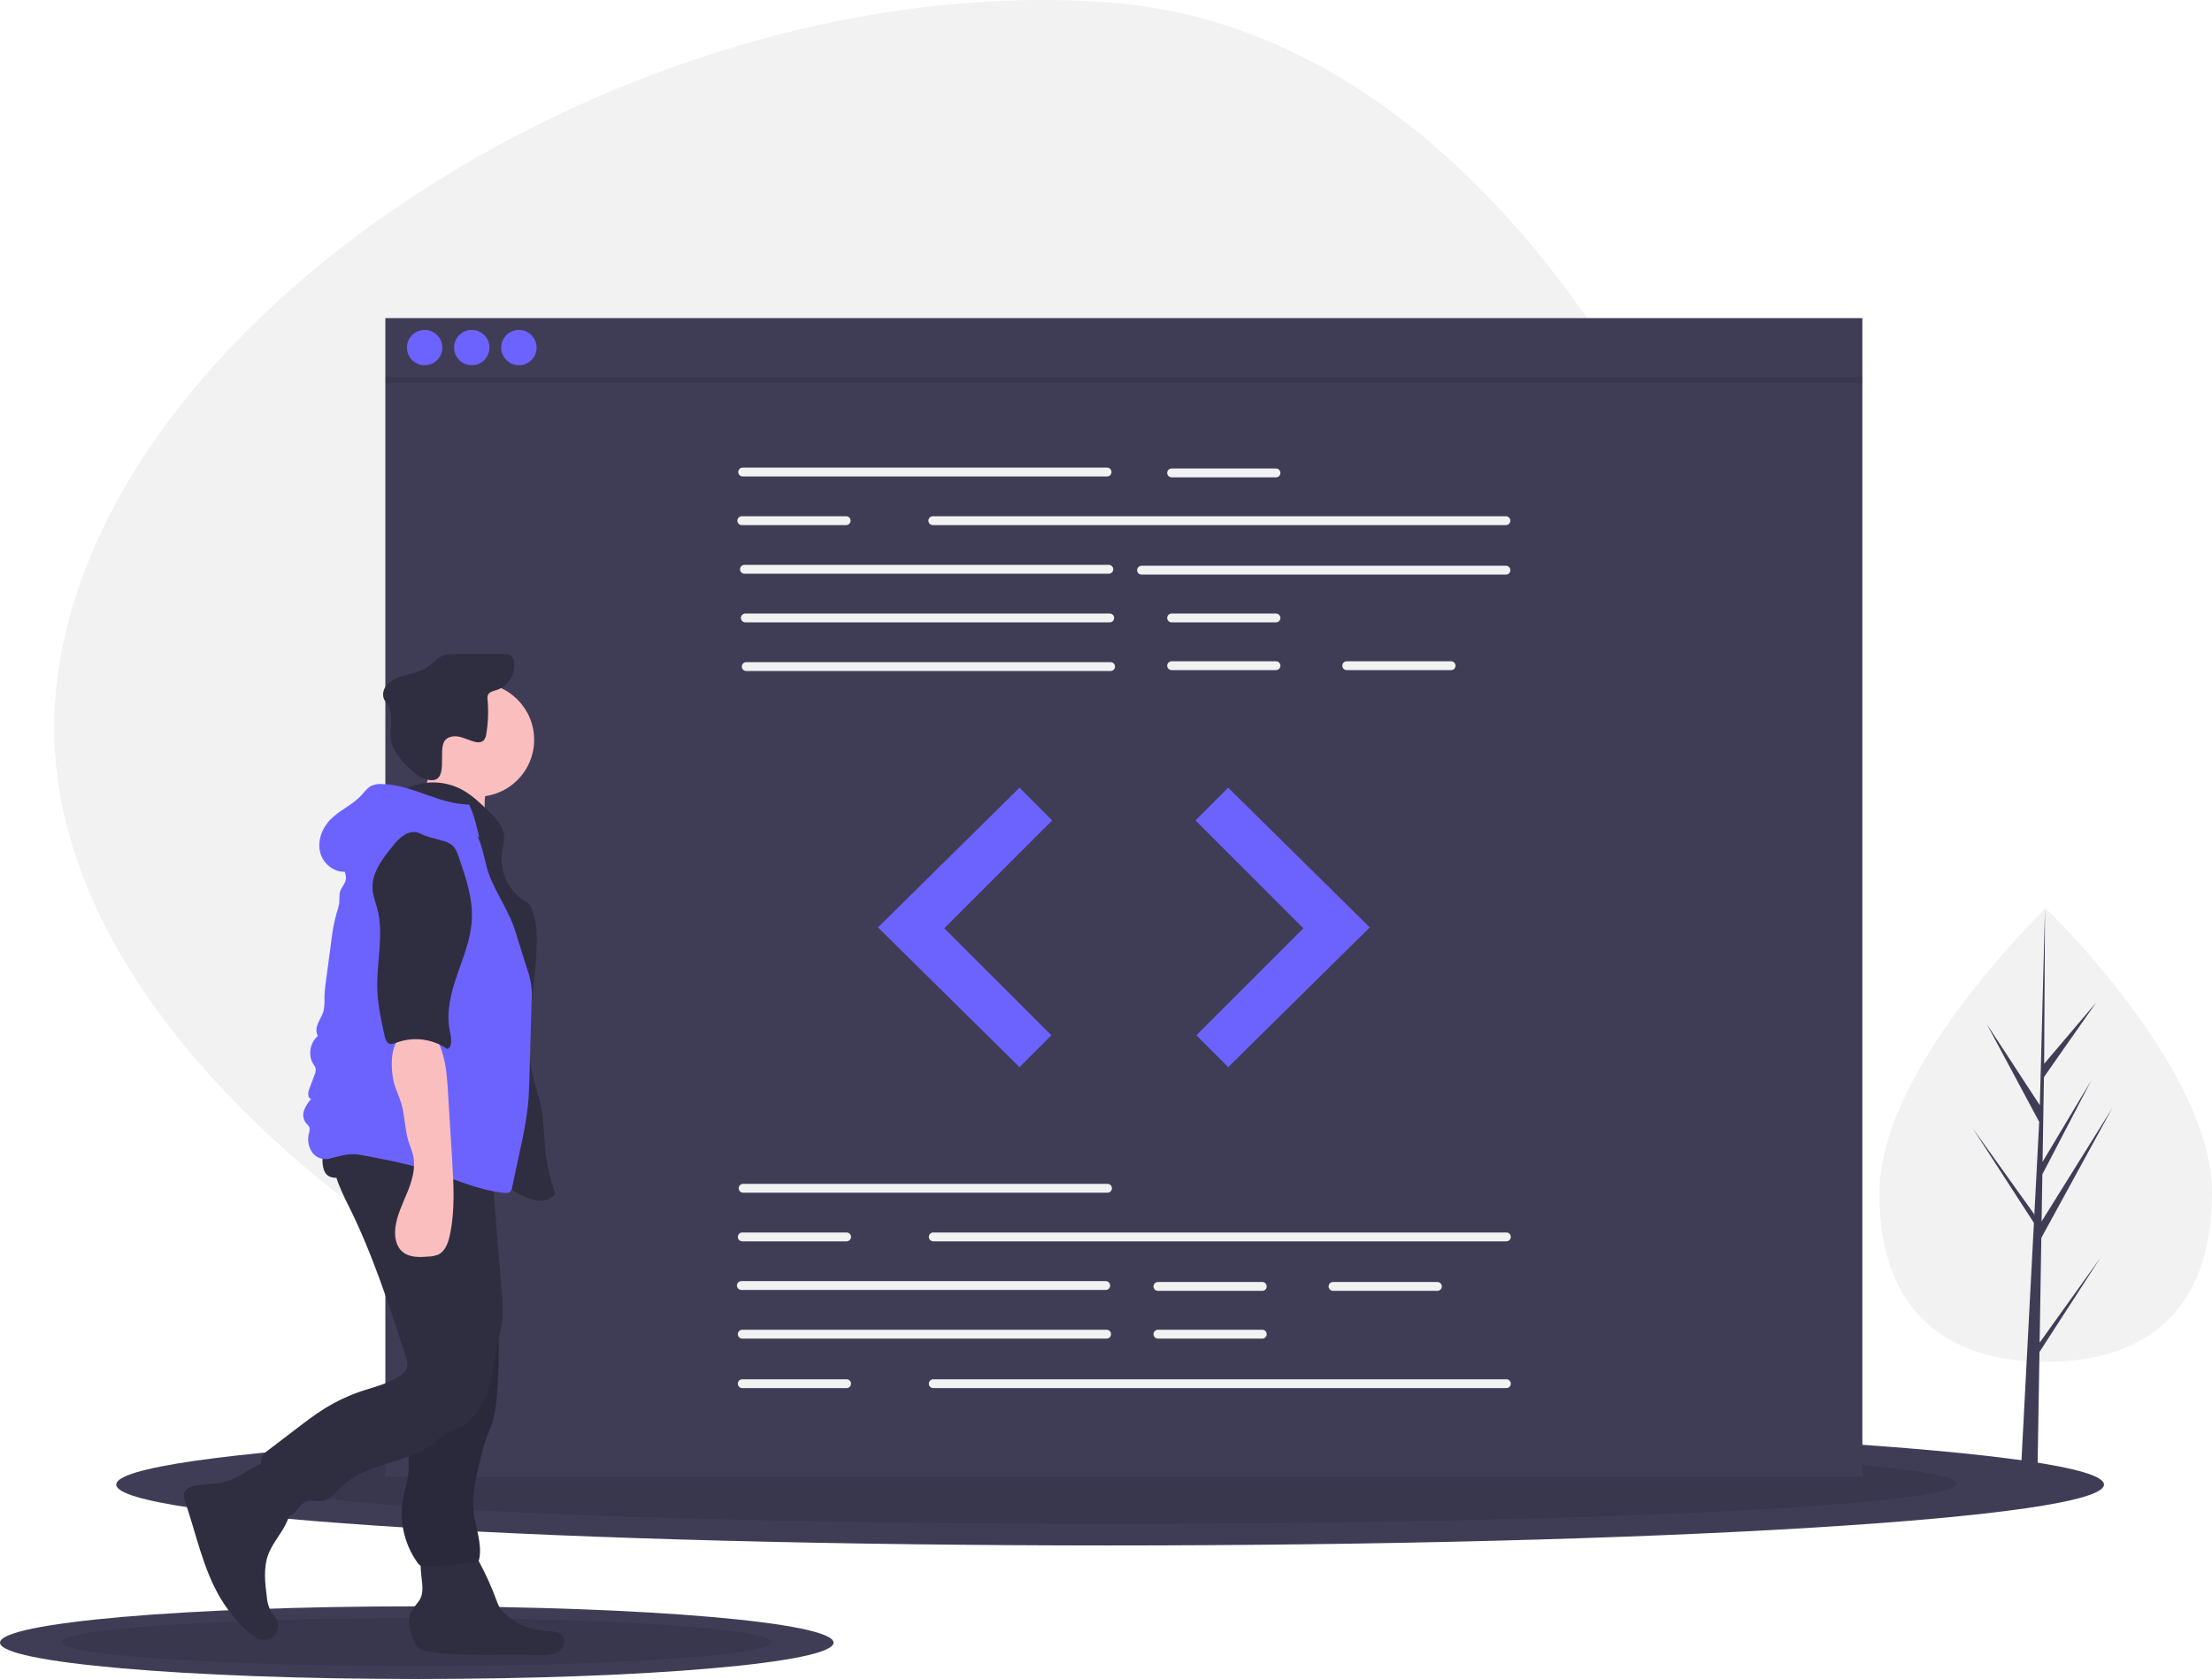
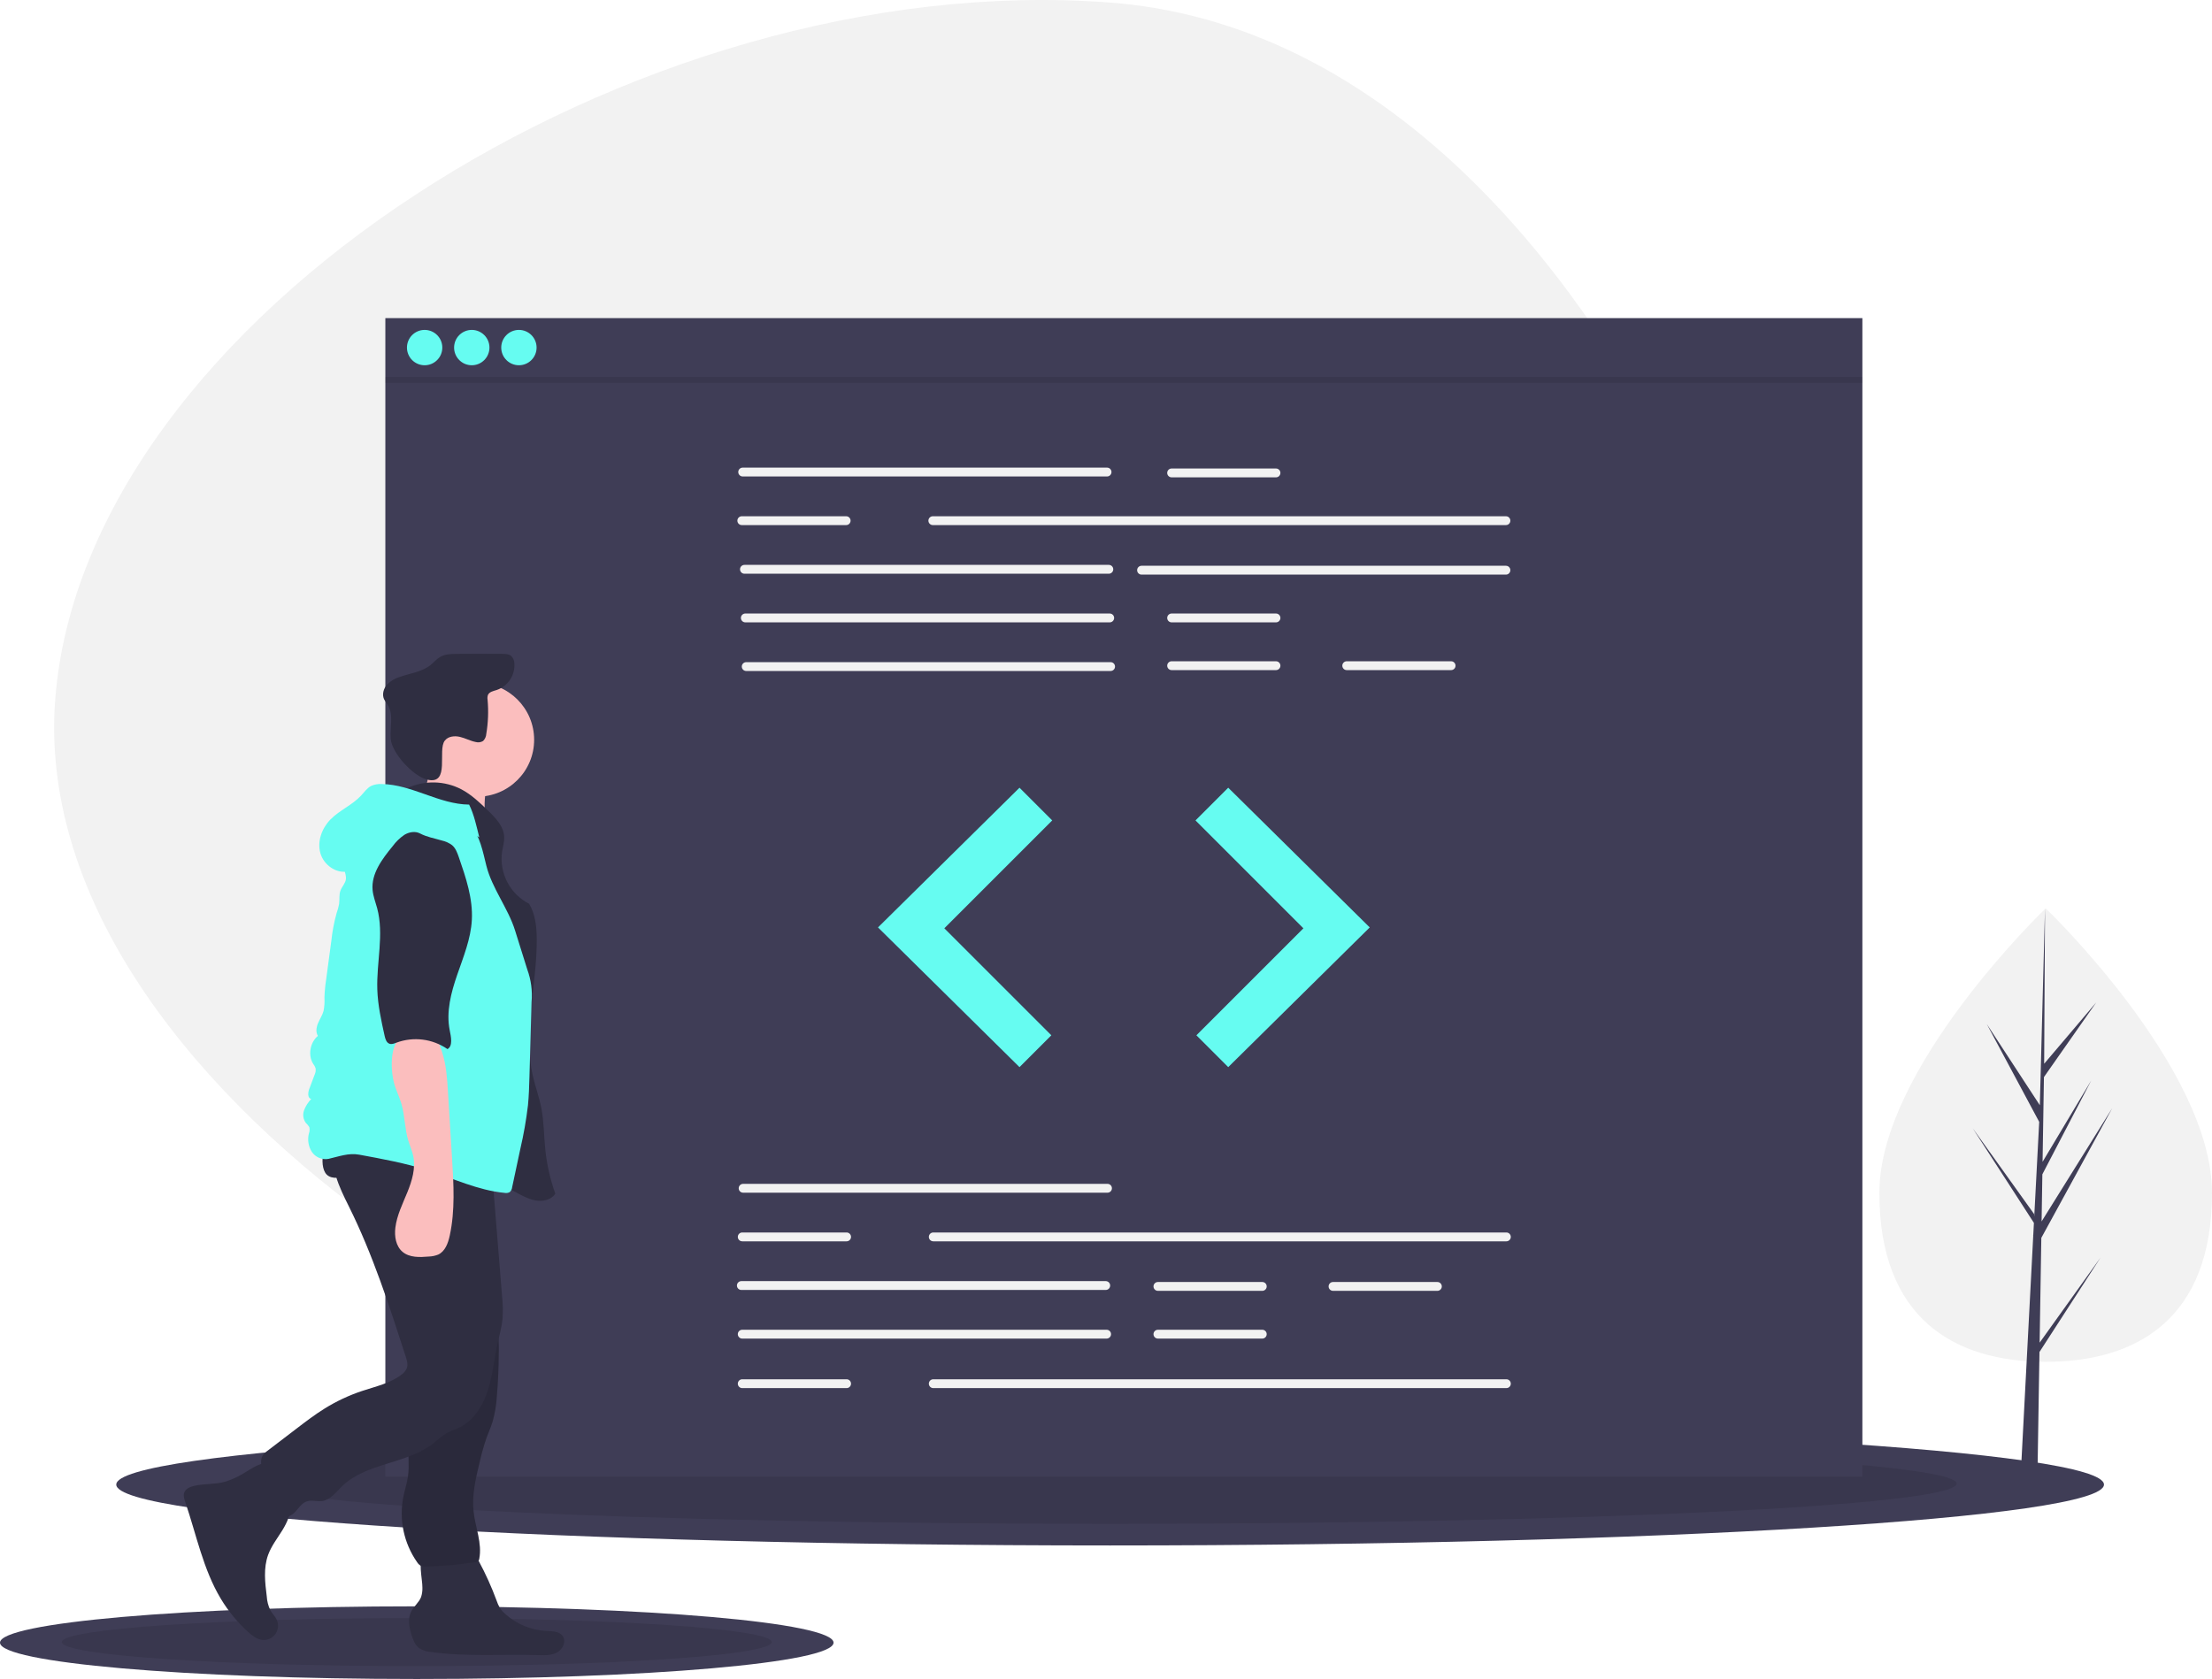
<svg xmlns="http://www.w3.org/2000/svg" id="a594ac37-6d44-4297-8862-1cbd9c01c0b7" data-name="Layer 1" width="1126.194" height="855" viewBox="0 0 1126.194 855">
  <path d="M581.768,778.438C339.369,759.991,50.297,572.172,65.014,378.781S359.7,5.358,602.099,23.805,984.031,403.667,969.314,597.058,824.166,796.885,581.768,778.438Z" transform="translate(-36.90323 -22.5)" fill="#f2f2f2" />
  <ellipse cx="565.194" cy="756" rx="506" ry="31" fill="#3f3d56" />
  <ellipse cx="565.194" cy="755.5" rx="431" ry="20.5" opacity="0.1" />
  <ellipse cx="212.194" cy="836.5" rx="212.194" ry="18.5" fill="#3f3d56" />
  <ellipse cx="212.194" cy="836.202" rx="180.742" ry="12.234" opacity="0.1" />
  <rect x="196.194" y="162" width="752" height="590" fill="#3f3d56" />
  <path d="M600.541,265.129H415.024a2.251,2.251,0,1,1,0-4.503H600.541a2.251,2.251,0,0,1,0,4.503Z" transform="translate(-36.90323 -22.5)" fill="#f2f2f2" />
  <path d="M803.62,289.895H511.835a2.251,2.251,0,0,1,0-4.503H803.62a2.251,2.251,0,1,1,0,4.503Z" transform="translate(-36.90323 -22.5)" fill="#f2f2f2" />
  <path d="M601.442,314.661H415.924a2.251,2.251,0,1,1,0-4.503H601.442a2.251,2.251,0,1,1,0,4.503Z" transform="translate(-36.90323 -22.5)" fill="#f2f2f2" />
  <path d="M803.62,315.111H618.102a2.251,2.251,0,0,1,0-4.503H803.62a2.251,2.251,0,1,1,0,4.503Z" transform="translate(-36.90323 -22.5)" fill="#f2f2f2" />
  <path d="M601.892,339.426H416.374a2.251,2.251,0,0,1,0-4.503H601.892a2.251,2.251,0,1,1,0,4.503Z" transform="translate(-36.90323 -22.5)" fill="#f2f2f2" />
  <path d="M602.342,364.192H416.825a2.251,2.251,0,0,1,0-4.503H602.342a2.251,2.251,0,1,1,0,4.503Z" transform="translate(-36.90323 -22.5)" fill="#f2f2f2" />
  <path d="M686.546,265.579H633.412a2.251,2.251,0,0,1,0-4.503h53.134a2.251,2.251,0,1,1,0,4.503Z" transform="translate(-36.90323 -22.5)" fill="#f2f2f2" />
  <path d="M686.546,339.426H633.412a2.251,2.251,0,0,1,0-4.503h53.134a2.251,2.251,0,1,1,0,4.503Z" transform="translate(-36.90323 -22.5)" fill="#f2f2f2" />
  <path d="M686.546,363.742H633.412a2.251,2.251,0,1,1,0-4.503h53.134a2.251,2.251,0,1,1,0,4.503Z" transform="translate(-36.90323 -22.5)" fill="#f2f2f2" />
  <path d="M775.702,363.742H722.569a2.251,2.251,0,0,1,0-4.503h53.134a2.251,2.251,0,1,1,0,4.503Z" transform="translate(-36.90323 -22.5)" fill="#f2f2f2" />
  <path d="M467.707,289.895H414.573a2.251,2.251,0,0,1,0-4.503h53.134a2.251,2.251,0,0,1,0,4.503Z" transform="translate(-36.90323 -22.5)" fill="#f2f2f2" />
  <path d="M600.766,629.861H415.249a2.251,2.251,0,0,1,0-4.503H600.766a2.251,2.251,0,0,1,0,4.503Z" transform="translate(-36.90323 -22.5)" fill="#f2f2f2" />
  <path d="M599.866,679.392H414.348a2.251,2.251,0,1,1,0-4.503H599.866a2.251,2.251,0,0,1,0,4.503Z" transform="translate(-36.90323 -22.5)" fill="#f2f2f2" />
  <path d="M600.316,704.158H414.798a2.251,2.251,0,1,1,0-4.503H600.316a2.251,2.251,0,1,1,0,4.503Z" transform="translate(-36.90323 -22.5)" fill="#f2f2f2" />
  <path d="M679.566,679.842H626.433a2.251,2.251,0,0,1,0-4.503h53.134a2.251,2.251,0,0,1,0,4.503Z" transform="translate(-36.90323 -22.5)" fill="#f2f2f2" />
  <path d="M679.566,704.158H626.433a2.251,2.251,0,0,1,0-4.503h53.134a2.251,2.251,0,1,1,0,4.503Z" transform="translate(-36.90323 -22.5)" fill="#f2f2f2" />
  <path d="M768.723,679.842H715.589a2.251,2.251,0,1,1,0-4.503h53.134a2.251,2.251,0,0,1,0,4.503Z" transform="translate(-36.90323 -22.5)" fill="#f2f2f2" />
  <path d="M803.845,654.626H512.06a2.251,2.251,0,0,1,0-4.503H803.845a2.251,2.251,0,0,1,0,4.503Z" transform="translate(-36.90323 -22.5)" fill="#f2f2f2" />
  <path d="M467.932,654.626H414.798a2.251,2.251,0,0,1,0-4.503H467.932a2.251,2.251,0,0,1,0,4.503Z" transform="translate(-36.90323 -22.5)" fill="#f2f2f2" />
  <path d="M803.845,729.374H512.06a2.251,2.251,0,1,1,0-4.503H803.845a2.251,2.251,0,0,1,0,4.503Z" transform="translate(-36.90323 -22.5)" fill="#f2f2f2" />
  <path d="M467.932,729.374H414.798a2.251,2.251,0,1,1,0-4.503H467.932a2.251,2.251,0,1,1,0,4.503Z" transform="translate(-36.90323 -22.5)" fill="#f2f2f2" />
-   <polygon points="519.06 401.13 447.014 472.275 519.06 543.42 535.27 527.21 480.786 472.725 535.72 417.79 519.06 401.13" fill="#6c63ff" />
-   <polygon points="625.327 401.13 697.373 472.275 625.327 543.42 609.117 527.21 663.602 472.725 608.667 417.79 625.327 401.13" fill="#6c63ff" />
-   <circle cx="216.194" cy="177" r="9" fill="#6c63ff" />
-   <circle cx="240.194" cy="177" r="9" fill="#6c63ff" />
-   <circle cx="264.194" cy="177" r="9" fill="#6c63ff" />
+   <polygon points="519.06 401.13 447.014 472.275 519.06 543.42 535.27 527.21 480.786 472.725 535.72 417.79 519.06 401.13" fill="#66fcf1" />
+   <polygon points="625.327 401.13 697.373 472.275 625.327 543.42 609.117 527.21 663.602 472.725 608.667 417.79 625.327 401.13" fill="#66fcf1" />
+   <circle cx="216.194" cy="177" r="9" fill="#66fcf1" />
+   <circle cx="240.194" cy="177" r="9" fill="#66fcf1" />
+   <circle cx="264.194" cy="177" r="9" fill="#66fcf1" />
  <rect x="196.194" y="192" width="752" height="3" opacity="0.1" />
  <path d="M1163.097,629.954c0,63.771-37.911,86.038-84.676,86.038s-84.676-22.266-84.676-86.038,84.676-144.898,84.676-144.898S1163.097,566.182,1163.097,629.954Z" transform="translate(-36.90323 -22.5)" fill="#f2f2f2" />
  <polygon points="1038.433 683.736 1039.3 630.365 1075.391 564.338 1039.436 621.993 1039.826 597.995 1064.699 550.226 1039.929 591.645 1039.929 591.645 1040.63 548.484 1067.265 510.453 1040.74 541.697 1041.178 462.556 1038.425 567.325 1038.651 563.003 1011.571 521.552 1038.217 571.3 1035.694 619.503 1035.619 618.223 1004.4 574.602 1035.524 622.743 1035.209 628.771 1035.152 628.862 1035.178 629.357 1028.776 751.653 1037.329 751.653 1038.355 688.485 1069.404 640.461 1038.433 683.736" fill="#3f3d56" />
  <path d="M159.525,773.591a43.126,43.126,0,0,1-8.178,3.503c-5.079,1.387-10.507.878-15.637,2.063-2.1.485-4.386,1.499-5.054,3.549-.49,1.503.043,3.127.553,4.623,5.669,16.62,9.085,34.266,18.125,49.321a74.641,74.641,0,0,0,13.993,16.988c2.055,1.852,4.384,3.664,7.135,3.955a7.248,7.248,0,0,0,7.371-10.182c-.811-1.801-2.317-3.196-3.289-4.916a18.757,18.757,0,0,1-1.819-6.991c-.893-7.108-1.754-14.538.709-21.265,1.652-4.512,4.682-8.359,7.206-12.447s4.622-8.772,4.06-13.544c-.383-3.257-1.972-6.237-3.65-9.054-1.681-2.823-5.005-10.408-8.383-11.35C169.16,766.864,162.583,772.024,159.525,773.591Z" transform="translate(-36.90323 -22.5)" fill="#2f2e41" />
  <path d="M251.96,831a14.019,14.019,0,0,1-.663,4.745c-1.058,2.793-3.681,4.706-5.036,7.367-1.885,3.701-1.031,8.174.218,12.135.783,2.483,1.81,5.067,3.912,6.603a12.893,12.893,0,0,0,5.954,1.907c18.036,2.496,36.358,1.064,54.559,1.587,3.317.095,6.829.211,9.725-1.41s4.686-5.697,2.717-8.368c-1.769-2.399-5.265-2.376-8.242-2.518a33.912,33.912,0,0,1-20.913-8.615,15.112,15.112,0,0,1-2.933-3.377,20.753,20.753,0,0,1-1.534-3.518,156.799,156.799,0,0,0-9.084-20.119c-.979-1.815-2.087-3.705-3.906-4.676a10.323,10.323,0,0,0-4.239-.926c-4.536-.294-16.283-1.838-19.791,1.69C249.461,816.768,252.032,826.86,251.96,831Z" transform="translate(-36.90323 -22.5)" fill="#2f2e41" />
  <circle cx="242.971" cy="376.72" r="28.975" fill="#fbbebe" />
  <path d="M253.709,423.146c-1.723,4.614-4.647,8.947-8.9,11.43l40.075,8.175a42.453,42.453,0,0,1-.562-17.869,10.3,10.3,0,0,0,.24-4.409c-.754-2.907-4.026-4.307-6.955-4.974-7.314-1.667-13.782-2.561-20.579-5.792C254.95,413.263,255.241,419.045,253.709,423.146Z" transform="translate(-36.90323 -22.5)" fill="#fbbebe" />
  <path d="M244.474,423.727a31.338,31.338,0,0,1,27.313.714c5.138,2.707,9.392,6.794,13.572,10.826,3.853,3.717,7.962,7.972,8.236,13.319.132,2.59-.676,5.123-1.084,7.684a25.766,25.766,0,0,0,13.78,26.469c3.184,5.303,3.841,11.729,3.889,17.914.185,23.436-7.209,47.161-1.93,69.995,1.239,5.361,3.162,10.554,4.232,15.951,1.387,6.991,1.318,14.18,2.044,21.27a95.266,95.266,0,0,0,5.113,22.495c-1.744,2.774-5.374,3.837-8.642,3.613s-6.325-1.643-9.242-3.136c-14.123-7.227-27.059-16.757-41.687-22.9-9.678-4.064-19.987-6.595-29.376-11.288s-18.12-12.142-20.99-22.238c-1.241-4.365-1.318-8.965-1.385-13.503-.285-19.114-.55-38.436,3.61-57.094,3.669-16.454,10.741-32.194,12.284-48.981.502-5.464.513-11.314,3.566-15.873C232.091,432.52,241.409,430.851,244.474,423.727Z" transform="translate(-36.90323 -22.5)" fill="#2f2e41" />
  <path d="M263.395,399.629c1.707-2.227,5-2.531,7.728-1.872s5.243,2.064,7.997,2.599a4.675,4.675,0,0,0,3.743-.526,5.444,5.444,0,0,0,1.615-3.57,68.163,68.163,0,0,0,.671-17.38,5.147,5.147,0,0,1,.159-2.437c.682-1.643,2.763-2.035,4.462-2.562a13.316,13.316,0,0,0,9.013-13.633,5.421,5.421,0,0,0-1.657-3.741c-1.175-.958-2.82-1.016-4.336-1.029q-11.683-.094-23.367.006c-2.883.025-5.91.096-8.409,1.533-1.848,1.063-3.222,2.773-4.88,4.112-4.326,3.491-10.178,4.201-15.441,5.991a15.308,15.308,0,0,0-6.768,4.036c-1.75,2-2.592,4.973-1.493,7.393a26.252,26.252,0,0,0,1.887,2.904c3.105,4.964,1.038,11.403,1.501,17.24.579,7.288,11.365,19.112,18.679,20.836C266.308,422.311,259.486,404.414,263.395,399.629Z" transform="translate(-36.90323 -22.5)" fill="#2f2e41" />
  <path d="M247.037,719.183c.745,5.322,1.701,10.662,1.445,16.029-.357,7.494-3.059,14.714-3.559,22.199-.373,5.591.49,11.242-.287,16.791-.497,3.553-1.656,6.978-2.373,10.494a43.395,43.395,0,0,0,6.973,33.265,5.448,5.448,0,0,0,2.023,1.961,5.714,5.714,0,0,0,2.508.332,179.947,179.947,0,0,0,25.17-2.287,2.414,2.414,0,0,0,1.616-.713,2.266,2.266,0,0,0,.351-.954c1.544-7.936-1.977-15.893-2.872-23.928-.956-8.58,1.103-17.177,3.146-25.565a113.548,113.548,0,0,1,3.467-12.228c.988-2.697,2.181-5.321,3.037-8.063a61.46,61.46,0,0,0,2.202-13.203q.892-10.575.945-21.199a88.958,88.958,0,0,0-1.665-20.01c-1.878-8.338-5.724-16.081-9.536-23.73a15.029,15.029,0,0,0-5.618,2.67,125.38,125.38,0,0,1-15.35,8.481c-3.567,1.657-10.522,2.833-12.786,6.286-2.232,3.405-.792,10.351-.621,14.106Q245.694,709.584,247.037,719.183Z" transform="translate(-36.90323 -22.5)" fill="#2f2e41" />
  <path d="M247.037,719.183c.745,5.322,1.701,10.662,1.445,16.029-.357,7.494-3.059,14.714-3.559,22.199-.373,5.591.49,11.242-.287,16.791-.497,3.553-1.656,6.978-2.373,10.494a43.395,43.395,0,0,0,6.973,33.265,5.448,5.448,0,0,0,2.023,1.961,5.714,5.714,0,0,0,2.508.332,179.947,179.947,0,0,0,25.17-2.287,2.414,2.414,0,0,0,1.616-.713,2.266,2.266,0,0,0,.351-.954c1.544-7.936-1.977-15.893-2.872-23.928-.956-8.58,1.103-17.177,3.146-25.565a113.548,113.548,0,0,1,3.467-12.228c.988-2.697,2.181-5.321,3.037-8.063a61.46,61.46,0,0,0,2.202-13.203q.892-10.575.945-21.199a88.958,88.958,0,0,0-1.665-20.01c-1.878-8.338-5.724-16.081-9.536-23.73a15.029,15.029,0,0,0-5.618,2.67,125.38,125.38,0,0,1-15.35,8.481c-3.567,1.657-10.522,2.833-12.786,6.286-2.232,3.405-.792,10.351-.621,14.106Q245.694,709.584,247.037,719.183Z" transform="translate(-36.90323 -22.5)" opacity="0.1" />
  <path d="M207.864,605.518c-3.848,10.359,1.808,21.554,6.722,31.452,12.106,24.386,20.513,50.407,28.874,76.317.626,1.941,1.252,4.058.554,5.974a7.825,7.825,0,0,1-2.822,3.347c-5.765,4.379-13.107,5.939-19.975,8.23a90.184,90.184,0,0,0-18.943,8.88c-4.977,3.084-9.639,6.644-14.292,10.197l-14.812,11.312a9.903,9.903,0,0,0-2.476,2.397c-1.429,2.241-.843,5.167-.132,7.728a131.432,131.432,0,0,0,7.252,19.792,6.911,6.911,0,0,0,2.63,3.447c2.312,1.242,5.14-.405,6.905-2.347s3.292-4.359,5.781-5.193c2.486-.833,5.222.176,7.818-.189,4.199-.589,6.986-4.457,10.013-7.426,12.365-12.131,33.01-11.251,46.612-21.977a59.228,59.228,0,0,1,6.231-4.868c2.3-1.359,4.907-2.105,7.293-3.307,7.257-3.654,11.819-11.209,14.262-18.957s3.141-15.928,4.897-23.861c.908-4.101,2.103-8.158,2.507-12.338a66.094,66.094,0,0,0-.253-11.666L287.604,621.748c-.4-4.943-.8-9.892-1.576-14.791-14.577.521-29.143,1.108-43.728,1.28C230.695,608.374,218.876,609.186,207.864,605.518Z" transform="translate(-36.90323 -22.5)" fill="#2f2e41" />
  <path d="M202.506,619.721c1.977,3.18,6.79,3.114,10.104,1.371s5.889-4.673,9.211-6.401c4.464-2.323,9.746-2.235,14.776-2.093,7.964.225,16.025.464,23.687,2.647,7.925,2.257,15.64,6.603,23.834,5.736,1.426-.151,2.985-.56,3.761-1.766a5.544,5.544,0,0,0,.62-2.836l.268-7.159a6.464,6.464,0,0,0-.57-3.625,6.082,6.082,0,0,0-2.716-2.079c-11.663-5.646-24.965-6.697-37.915-7.141q-9.875-.338-19.757-.278c-5.591.034-12.303-.775-17.739.719C202.774,598.82,198.805,613.769,202.506,619.721Z" transform="translate(-36.90323 -22.5)" fill="#2f2e41" />
-   <path d="M275.742,432.226c-15.282-.135-29.131-10.223-44.412-10.468a11.514,11.514,0,0,0-5.393.93c-2.129,1.073-3.529,3.147-5.147,4.898-4.518,4.893-11.061,7.505-15.703,12.281-4.352,4.478-6.773,11.15-5.055,17.153s8.204,10.608,14.279,9.165A36.801,36.801,0,0,1,228.65,446.706a72.887,72.887,0,0,1,11.205-5.882c6.868-3.112,14.548-6.283,21.718-3.95a30.638,30.638,0,0,1,7.409,4.04l11.954,8.03C279.543,443.45,278.29,437.288,275.742,432.226Z" transform="translate(-36.90323 -22.5)" fill="#6c63ff" />
-   <path d="M212.552,460.874c-2.029,2.532.894,6.2.447,9.413-.297,2.135-2.054,3.765-2.786,5.793-.758,2.1-.356,4.427-.643,6.641a28.489,28.489,0,0,1-1.275,4.73,84.975,84.975,0,0,0-2.686,14.026l-2.675,19.976a75.681,75.681,0,0,0-.846,9.078,27.107,27.107,0,0,1-.452,6.787c-.592,2.183-1.904,4.093-2.786,6.175s-1.291,4.602-.099,6.524c-3.991,3.325-5.178,9.854-2.387,14.235a7.899,7.899,0,0,1,1.23,2.265,5.82,5.82,0,0,1-.542,3.34l-2.705,7.207c-.692,1.845-.911,4.653,1.014,5.074a17.006,17.006,0,0,0-3.651,5.767,6.866,6.866,0,0,0,.972,6.506,8.289,8.289,0,0,1,1.694,2.056,5.473,5.473,0,0,1-.196,3.243,11.906,11.906,0,0,0,1.473,9.333,8.371,8.371,0,0,0,8.418,3.609c5.41-1.22,10.272-3.147,15.728-2.146,11.746,2.155,23.53,4.32,34.906,7.952,12.984,4.145,25.556,10.224,39.126,11.5a3.798,3.798,0,0,0,2.617-.407,3.931,3.931,0,0,0,1.21-2.488q2.097-9.832,4.194-19.665a202.363,202.363,0,0,0,3.855-22.028c.477-4.781.614-9.589.749-14.392l1.081-38.231a38.197,38.197,0,0,0-2.2-16.62l-6.217-19.848c-3.548-11.327-11.688-21.371-14.586-32.882-1.834-7.285-3.189-15.103-8.108-20.781-7.012-8.095-19.145-9.354-29.764-7.962-4.797.629-9.636,1.714-13.785,4.202-4.798,2.877-8.333,7.409-11.753,11.836C218.305,454.343,215.436,457.276,212.552,460.874Z" transform="translate(-36.90323 -22.5)" fill="#6c63ff" />
+   <path d="M275.742,432.226c-15.282-.135-29.131-10.223-44.412-10.468a11.514,11.514,0,0,0-5.393.93c-2.129,1.073-3.529,3.147-5.147,4.898-4.518,4.893-11.061,7.505-15.703,12.281-4.352,4.478-6.773,11.15-5.055,17.153s8.204,10.608,14.279,9.165A36.801,36.801,0,0,1,228.65,446.706a72.887,72.887,0,0,1,11.205-5.882c6.868-3.112,14.548-6.283,21.718-3.95a30.638,30.638,0,0,1,7.409,4.04l11.954,8.03C279.543,443.45,278.29,437.288,275.742,432.226Z" transform="translate(-36.90323 -22.5)" fill="#66fcf1" />
+   <path d="M212.552,460.874c-2.029,2.532.894,6.2.447,9.413-.297,2.135-2.054,3.765-2.786,5.793-.758,2.1-.356,4.427-.643,6.641a28.489,28.489,0,0,1-1.275,4.73,84.975,84.975,0,0,0-2.686,14.026l-2.675,19.976a75.681,75.681,0,0,0-.846,9.078,27.107,27.107,0,0,1-.452,6.787c-.592,2.183-1.904,4.093-2.786,6.175s-1.291,4.602-.099,6.524c-3.991,3.325-5.178,9.854-2.387,14.235a7.899,7.899,0,0,1,1.23,2.265,5.82,5.82,0,0,1-.542,3.34l-2.705,7.207c-.692,1.845-.911,4.653,1.014,5.074a17.006,17.006,0,0,0-3.651,5.767,6.866,6.866,0,0,0,.972,6.506,8.289,8.289,0,0,1,1.694,2.056,5.473,5.473,0,0,1-.196,3.243,11.906,11.906,0,0,0,1.473,9.333,8.371,8.371,0,0,0,8.418,3.609c5.41-1.22,10.272-3.147,15.728-2.146,11.746,2.155,23.53,4.32,34.906,7.952,12.984,4.145,25.556,10.224,39.126,11.5a3.798,3.798,0,0,0,2.617-.407,3.931,3.931,0,0,0,1.21-2.488q2.097-9.832,4.194-19.665a202.363,202.363,0,0,0,3.855-22.028c.477-4.781.614-9.589.749-14.392l1.081-38.231a38.197,38.197,0,0,0-2.2-16.62l-6.217-19.848c-3.548-11.327-11.688-21.371-14.586-32.882-1.834-7.285-3.189-15.103-8.108-20.781-7.012-8.095-19.145-9.354-29.764-7.962-4.797.629-9.636,1.714-13.785,4.202-4.798,2.877-8.333,7.409-11.753,11.836C218.305,454.343,215.436,457.276,212.552,460.874Z" transform="translate(-36.90323 -22.5)" fill="#66fcf1" />
  <path d="M237.347,573.323c.875,3.773,2.712,7.251,3.837,10.957,1.884,6.209,1.724,12.896,3.605,19.106.789,2.606,1.933,5.109,2.5,7.773,1.321,6.211-.608,12.636-3.003,18.516s-5.313,11.678-6.091,17.98c-.548,4.438.239,9.45,3.66,12.331,3.552,2.99,8.713,2.788,13.339,2.39a14.016,14.016,0,0,0,4.841-1.008c3.538-1.674,5.028-5.86,5.855-9.685,2.771-12.819,1.98-26.106,1.174-39.197l-2.106-34.234c-.405-6.591-.84-13.318-2.871-19.646-.739-2.302-2.026-6.954-4.129-8.424-2.083-1.456-8.03-1.521-10.609-1.642C235.251,547.97,235.387,564.856,237.347,573.323Z" transform="translate(-36.90323 -22.5)" fill="#fbbebe" />
  <path d="M250.751,446.923c-2.471-1.294-5.584-.736-7.972.704a24.568,24.568,0,0,0-5.972,5.798c-5.339,6.517-10.991,13.995-10.199,22.382.297,3.145,1.501,6.121,2.317,9.172,3.579,13.38-.379,27.53.075,41.373.262,7.999,2.003,15.866,3.736,23.679.354,1.595.92,3.44,2.463,3.977,1.159.403,2.41-.115,3.557-.551A28.371,28.371,0,0,1,264.721,556.731c2.865-1.529,1.791-6.363,1.149-9.546-1.908-9.458.682-19.214,3.828-28.335s6.911-18.23,7.432-27.865c.591-10.916-3.029-21.571-6.6-31.903-.779-2.255-1.631-4.62-3.439-6.178a13.665,13.665,0,0,0-5.203-2.377C258.096,449.406,254.255,448.758,250.751,446.923Z" transform="translate(-36.90323 -22.5)" fill="#2f2e41" />
</svg>
